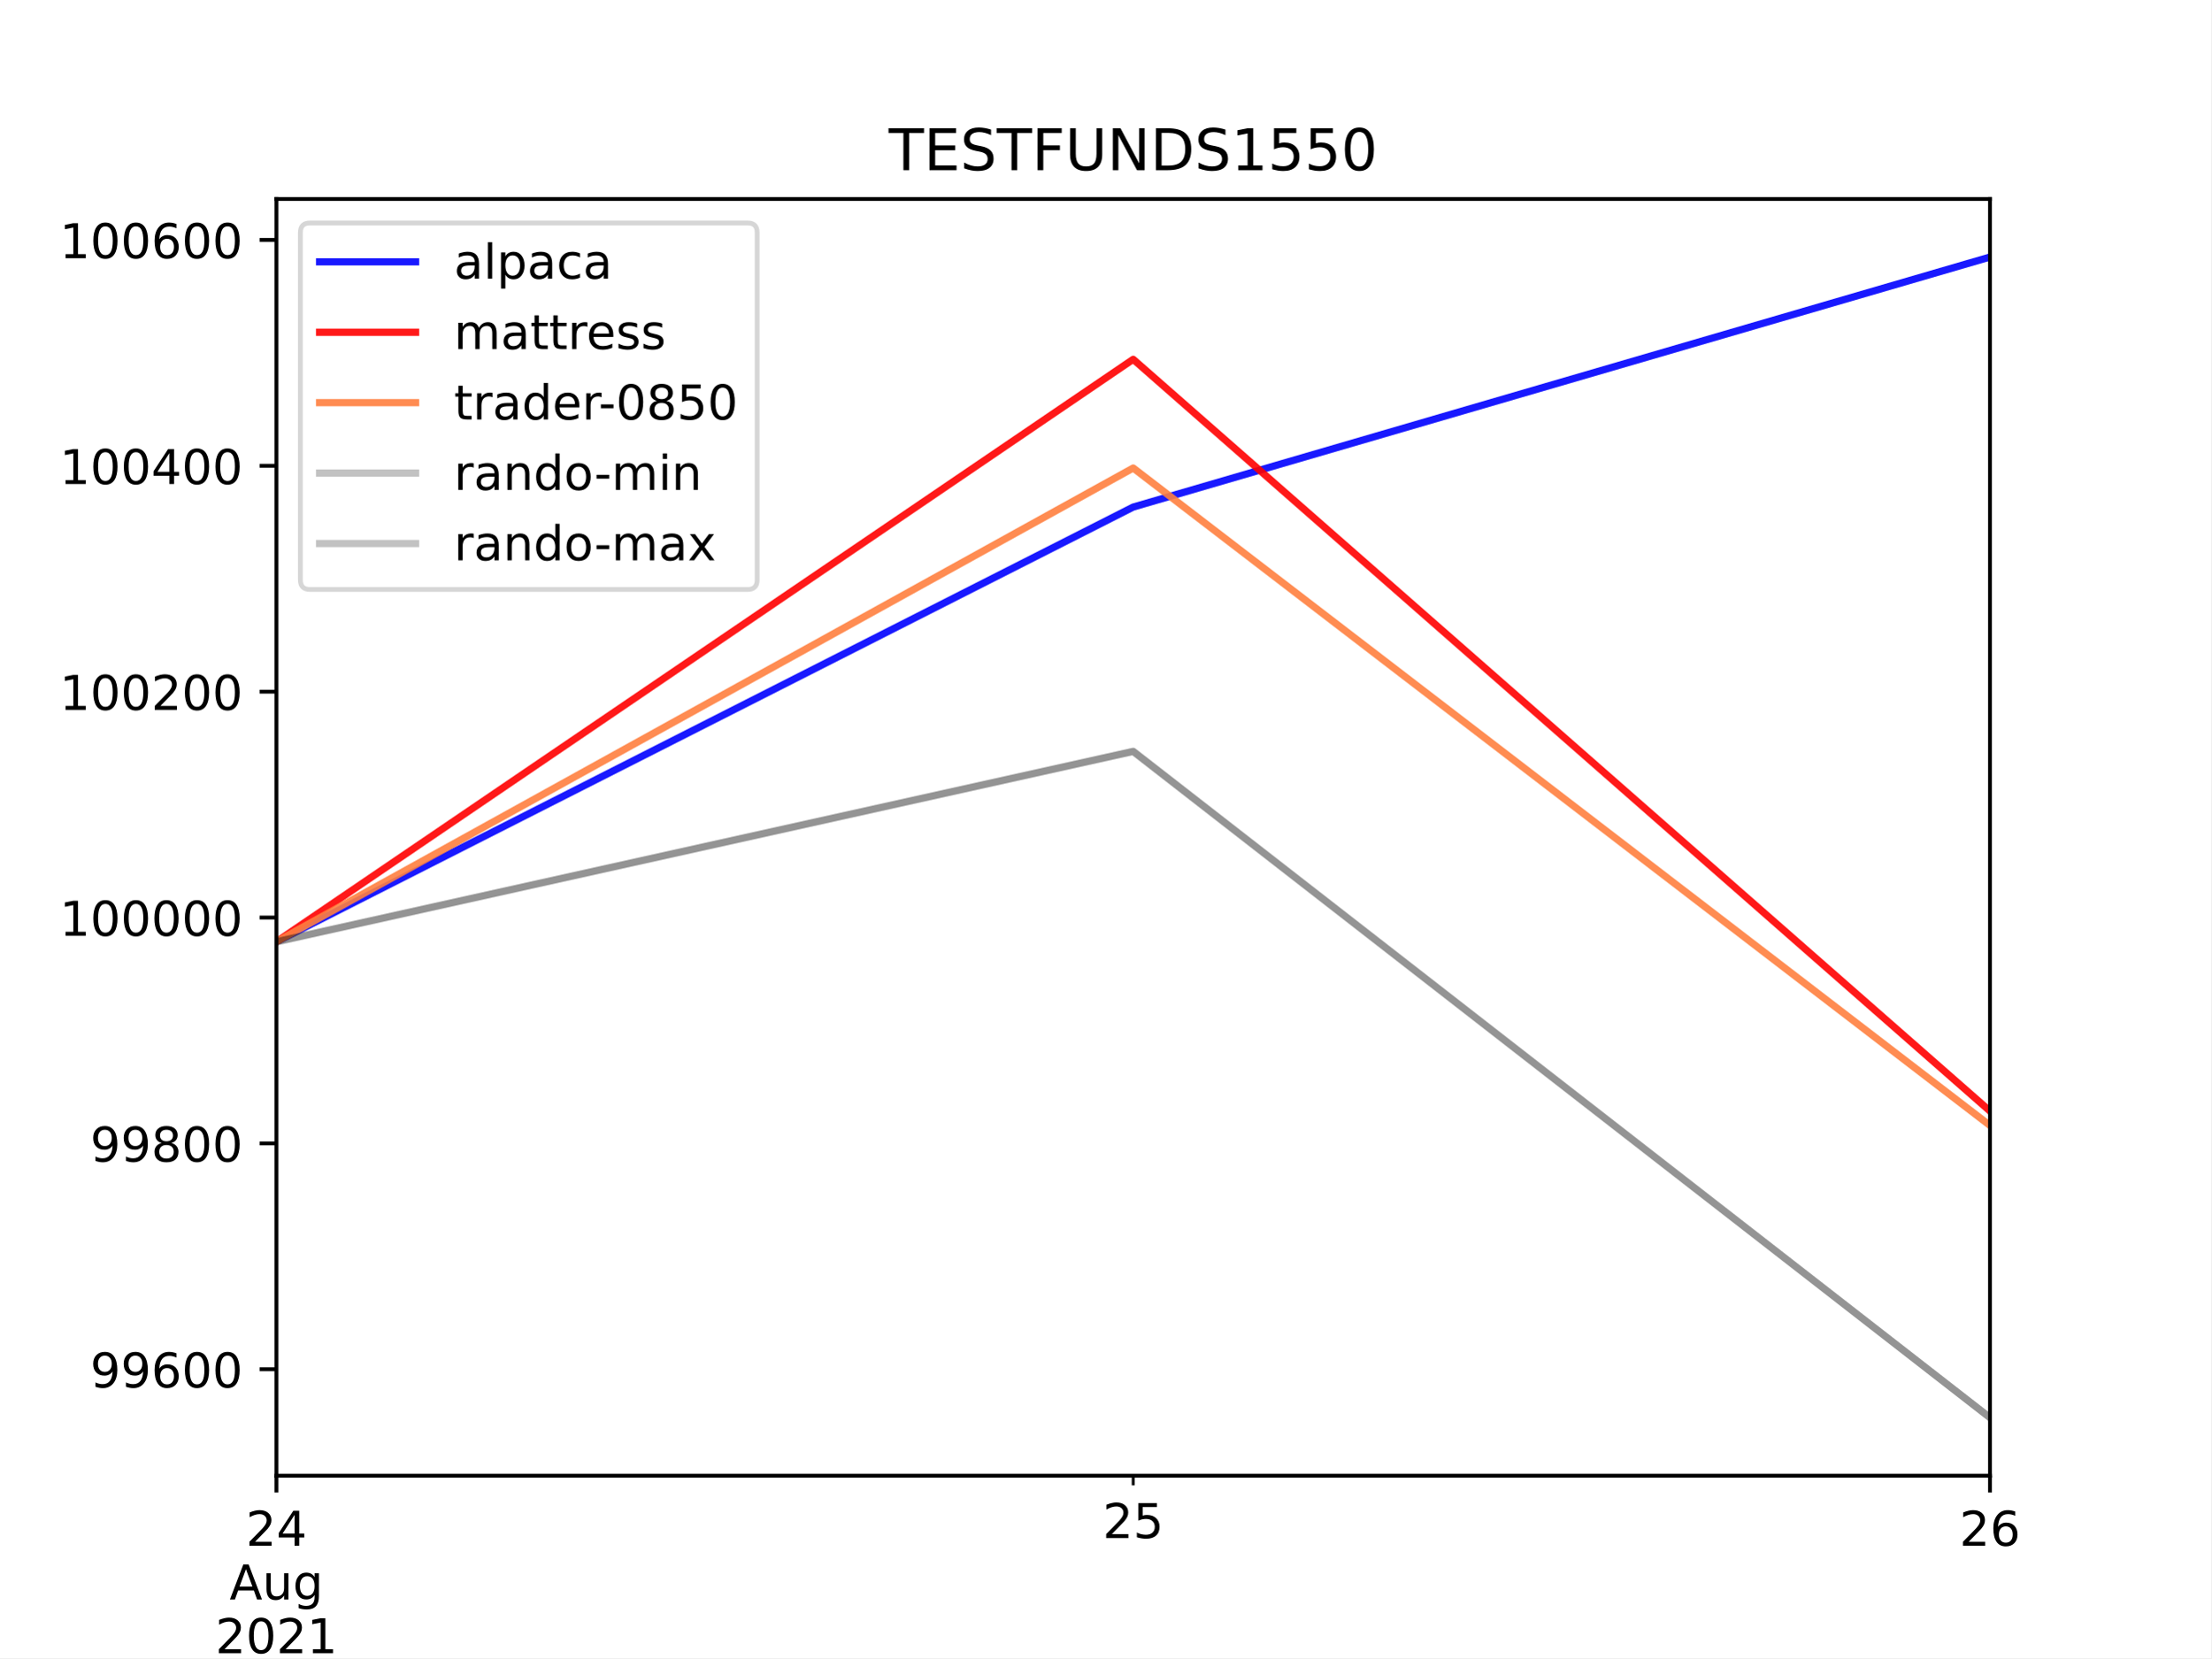
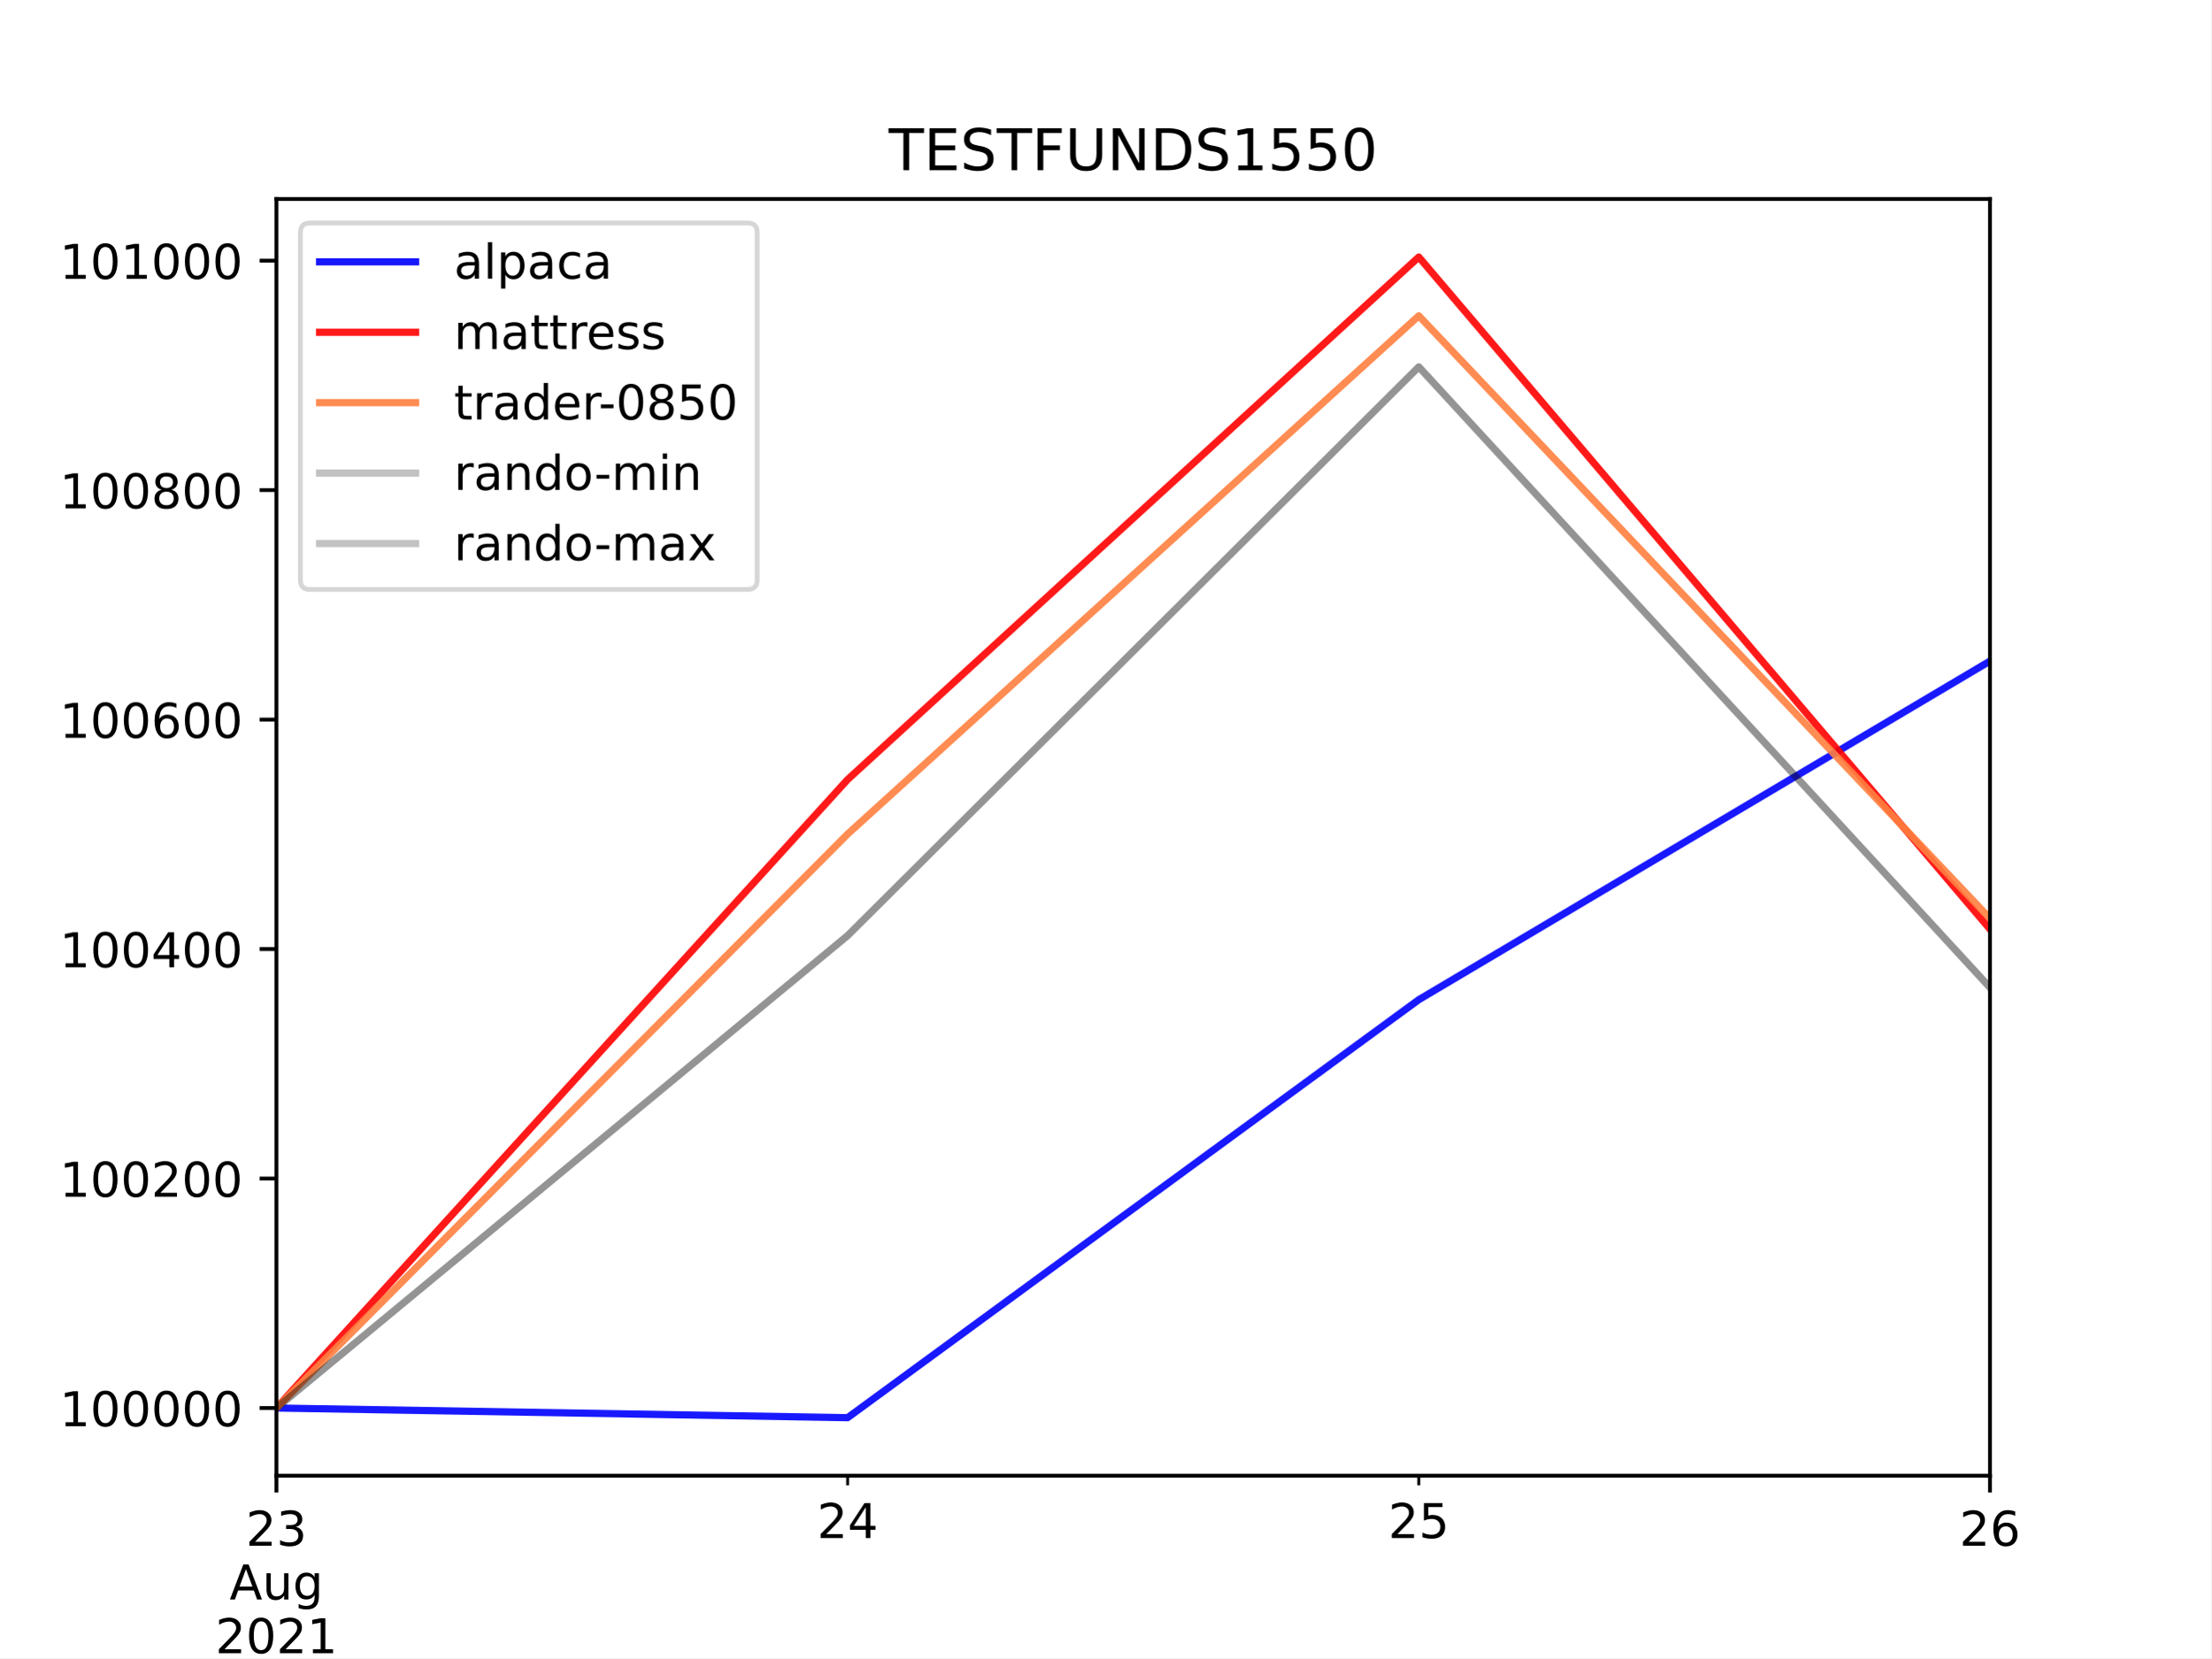
<svg xmlns="http://www.w3.org/2000/svg" xmlns:xlink="http://www.w3.org/1999/xlink" height="345.6pt" version="1.1" viewBox="0 0 460.8 345.6" width="460.8pt">
  <defs>
    <style type="text/css">*{stroke-linecap:butt;stroke-linejoin:round;}</style>
  </defs>
  <g id="figure_1">
    <g id="patch_1">
      <path d="M 0 345.6  L 460.8 345.6  L 460.8 0  L 0 0  z " style="fill:#ffffff;" />
    </g>
    <g id="axes_1">
      <g id="patch_2">
        <path d="M 57.6 307.584  L 414.72 307.584  L 414.72 41.472  L 57.6 41.472  z " style="fill:#ffffff;" />
      </g>
      <g id="matplotlib.axis_1">
        <g id="xtick_1">
          <g id="line2d_1">
            <defs>
-               <path d="M 0 0  L 0 3.5  " id="md093c572ae" style="stroke:#000000;stroke-width:0.8;" />
-             </defs>
-             <g>
-               <use style="stroke:#000000;stroke-width:0.8;" x="57.6" xlink:href="#md093c572ae" y="307.584" />
+               <path d="M 0 0  L 0 3.5  " id="m6c91803427" style="stroke:#000000;stroke-width:0.8;" />
+             </defs>
+             <g>
+               <use style="stroke:#000000;stroke-width:0.8;" x="57.6" xlink:href="#m6c91803427" y="307.584" />
            </g>
          </g>
          <g id="text_1">
            <g transform="translate(51.2375 322.1824)scale(0.1 -0.1)">
              <defs>
                <path d="M 1228 531  L 3431 531  L 3431 0  L 469 0  L 469 531  Q 828 903 1448 1529  Q 2069 2156 2228 2338  Q 2531 2678 2651 2914  Q 2772 3150 2772 3378  Q 2772 3750 2511 3984  Q 2250 4219 1831 4219  Q 1534 4219 1204 4116  Q 875 4013 500 3803  L 500 4441  Q 881 4594 1212 4672  Q 1544 4750 1819 4750  Q 2544 4750 2975 4387  Q 3406 4025 3406 3419  Q 3406 3131 3298 2873  Q 3191 2616 2906 2266  Q 2828 2175 2409 1742  Q 1991 1309 1228 531  z " id="DejaVuSans-32" transform="scale(0.015625)" />
-                 <path d="M 2419 4116  L 825 1625  L 2419 1625  L 2419 4116  z M 2253 4666  L 3047 4666  L 3047 1625  L 3713 1625  L 3713 1100  L 3047 1100  L 3047 0  L 2419 0  L 2419 1100  L 313 1100  L 313 1709  L 2253 4666  z " id="DejaVuSans-34" transform="scale(0.015625)" />
-               </defs>
-               <use xlink:href="#DejaVuSans-32" />
-               <use x="63.623" xlink:href="#DejaVuSans-34" />
+                 <path d="M 2597 2516  Q 3050 2419 3304 2112  Q 3559 1806 3559 1356  Q 3559 666 3084 287  Q 2609 -91 1734 -91  Q 1441 -91 1130 -33  Q 819 25 488 141  L 488 750  Q 750 597 1062 519  Q 1375 441 1716 441  Q 2309 441 2620 675  Q 2931 909 2931 1356  Q 2931 1769 2642 2001  Q 2353 2234 1838 2234  L 1294 2234  L 1294 2753  L 1863 2753  Q 2328 2753 2575 2939  Q 2822 3125 2822 3475  Q 2822 3834 2567 4026  Q 2313 4219 1838 4219  Q 1578 4219 1281 4162  Q 984 4106 628 3988  L 628 4550  Q 988 4650 1302 4700  Q 1616 4750 1894 4750  Q 2613 4750 3031 4423  Q 3450 4097 3450 3541  Q 3450 3153 3228 2886  Q 3006 2619 2597 2516  z " id="DejaVuSans-33" transform="scale(0.015625)" />
+               </defs>
+               <use xlink:href="#DejaVuSans-32" />
+               <use x="63.623" xlink:href="#DejaVuSans-33" />
            </g>
            <g transform="translate(47.83672 333.3802)scale(0.1 -0.1)">
              <defs>
                <path d="M 2188 4044  L 1331 1722  L 3047 1722  L 2188 4044  z M 1831 4666  L 2547 4666  L 4325 0  L 3669 0  L 3244 1197  L 1141 1197  L 716 0  L 50 0  L 1831 4666  z " id="DejaVuSans-41" transform="scale(0.015625)" />
                <path d="M 544 1381  L 544 3500  L 1119 3500  L 1119 1403  Q 1119 906 1312 657  Q 1506 409 1894 409  Q 2359 409 2629 706  Q 2900 1003 2900 1516  L 2900 3500  L 3475 3500  L 3475 0  L 2900 0  L 2900 538  Q 2691 219 2414 64  Q 2138 -91 1772 -91  Q 1169 -91 856 284  Q 544 659 544 1381  z M 1991 3584  L 1991 3584  z " id="DejaVuSans-75" transform="scale(0.015625)" />
                <path d="M 2906 1791  Q 2906 2416 2648 2759  Q 2391 3103 1925 3103  Q 1463 3103 1205 2759  Q 947 2416 947 1791  Q 947 1169 1205 825  Q 1463 481 1925 481  Q 2391 481 2648 825  Q 2906 1169 2906 1791  z M 3481 434  Q 3481 -459 3084 -895  Q 2688 -1331 1869 -1331  Q 1566 -1331 1297 -1286  Q 1028 -1241 775 -1147  L 775 -588  Q 1028 -725 1275 -790  Q 1522 -856 1778 -856  Q 2344 -856 2625 -561  Q 2906 -266 2906 331  L 2906 616  Q 2728 306 2450 153  Q 2172 0 1784 0  Q 1141 0 747 490  Q 353 981 353 1791  Q 353 2603 747 3093  Q 1141 3584 1784 3584  Q 2172 3584 2450 3431  Q 2728 3278 2906 2969  L 2906 3500  L 3481 3500  L 3481 434  z " id="DejaVuSans-67" transform="scale(0.015625)" />
              </defs>
              <use xlink:href="#DejaVuSans-41" />
              <use x="68.408" xlink:href="#DejaVuSans-75" />
              <use x="131.787" xlink:href="#DejaVuSans-67" />
            </g>
            <g transform="translate(44.875 344.5781)scale(0.1 -0.1)">
              <defs>
                <path d="M 2034 4250  Q 1547 4250 1301 3770  Q 1056 3291 1056 2328  Q 1056 1369 1301 889  Q 1547 409 2034 409  Q 2525 409 2770 889  Q 3016 1369 3016 2328  Q 3016 3291 2770 3770  Q 2525 4250 2034 4250  z M 2034 4750  Q 2819 4750 3233 4129  Q 3647 3509 3647 2328  Q 3647 1150 3233 529  Q 2819 -91 2034 -91  Q 1250 -91 836 529  Q 422 1150 422 2328  Q 422 3509 836 4129  Q 1250 4750 2034 4750  z " id="DejaVuSans-30" transform="scale(0.015625)" />
                <path d="M 794 531  L 1825 531  L 1825 4091  L 703 3866  L 703 4441  L 1819 4666  L 2450 4666  L 2450 531  L 3481 531  L 3481 0  L 794 0  L 794 531  z " id="DejaVuSans-31" transform="scale(0.015625)" />
              </defs>
              <use xlink:href="#DejaVuSans-32" />
              <use x="63.623" xlink:href="#DejaVuSans-30" />
              <use x="127.246" xlink:href="#DejaVuSans-32" />
              <use x="190.869" xlink:href="#DejaVuSans-31" />
            </g>
          </g>
        </g>
        <g id="xtick_2">
          <g id="line2d_2">
            <g>
-               <use style="stroke:#000000;stroke-width:0.8;" x="414.72" xlink:href="#md093c572ae" y="307.584" />
+               <use style="stroke:#000000;stroke-width:0.8;" x="414.72" xlink:href="#m6c91803427" y="307.584" />
            </g>
          </g>
          <g id="text_2">
            <g transform="translate(408.3575 322.1824)scale(0.1 -0.1)">
              <defs>
                <path d="M 2113 2584  Q 1688 2584 1439 2293  Q 1191 2003 1191 1497  Q 1191 994 1439 701  Q 1688 409 2113 409  Q 2538 409 2786 701  Q 3034 994 3034 1497  Q 3034 2003 2786 2293  Q 2538 2584 2113 2584  z M 3366 4563  L 3366 3988  Q 3128 4100 2886 4159  Q 2644 4219 2406 4219  Q 1781 4219 1451 3797  Q 1122 3375 1075 2522  Q 1259 2794 1537 2939  Q 1816 3084 2150 3084  Q 2853 3084 3261 2657  Q 3669 2231 3669 1497  Q 3669 778 3244 343  Q 2819 -91 2113 -91  Q 1303 -91 875 529  Q 447 1150 447 2328  Q 447 3434 972 4092  Q 1497 4750 2381 4750  Q 2619 4750 2861 4703  Q 3103 4656 3366 4563  z " id="DejaVuSans-36" transform="scale(0.015625)" />
              </defs>
              <use xlink:href="#DejaVuSans-32" />
              <use x="63.623" xlink:href="#DejaVuSans-36" />
            </g>
          </g>
        </g>
        <g id="xtick_3">
          <g id="line2d_3">
            <defs>
-               <path d="M 0 0  L 0 2  " id="m6a5b0fd7f8" style="stroke:#000000;stroke-width:0.6;" />
-             </defs>
-             <g>
-               <use style="stroke:#000000;stroke-width:0.6;" x="236.16" xlink:href="#m6a5b0fd7f8" y="307.584" />
+               <path d="M 0 0  L 0 2  " id="m2f136a6b36" style="stroke:#000000;stroke-width:0.6;" />
+             </defs>
+             <g>
+               <use style="stroke:#000000;stroke-width:0.6;" x="176.64" xlink:href="#m2f136a6b36" y="307.584" />
            </g>
          </g>
          <g id="text_3">
-             <g transform="translate(229.7975 320.5824)scale(0.1 -0.1)">
+             <g transform="translate(170.2775 320.5824)scale(0.1 -0.1)">
+               <defs>
+                 <path d="M 2419 4116  L 825 1625  L 2419 1625  L 2419 4116  z M 2253 4666  L 3047 4666  L 3047 1625  L 3713 1625  L 3713 1100  L 3047 1100  L 3047 0  L 2419 0  L 2419 1100  L 313 1100  L 313 1709  L 2253 4666  z " id="DejaVuSans-34" transform="scale(0.015625)" />
+               </defs>
+               <use xlink:href="#DejaVuSans-32" />
+               <use x="63.623" xlink:href="#DejaVuSans-34" />
+             </g>
+           </g>
+         </g>
+         <g id="xtick_4">
+           <g id="line2d_4">
+             <g>
+               <use style="stroke:#000000;stroke-width:0.6;" x="295.68" xlink:href="#m2f136a6b36" y="307.584" />
+             </g>
+           </g>
+           <g id="text_4">
+             <g transform="translate(289.3175 320.5824)scale(0.1 -0.1)">
              <defs>
                <path d="M 691 4666  L 3169 4666  L 3169 4134  L 1269 4134  L 1269 2991  Q 1406 3038 1543 3061  Q 1681 3084 1819 3084  Q 2600 3084 3056 2656  Q 3513 2228 3513 1497  Q 3513 744 3044 326  Q 2575 -91 1722 -91  Q 1428 -91 1123 -41  Q 819 9 494 109  L 494 744  Q 775 591 1075 516  Q 1375 441 1709 441  Q 2250 441 2565 725  Q 2881 1009 2881 1497  Q 2881 1984 2565 2268  Q 2250 2553 1709 2553  Q 1456 2553 1204 2497  Q 953 2441 691 2322  L 691 4666  z " id="DejaVuSans-35" transform="scale(0.015625)" />
              </defs>
              <use xlink:href="#DejaVuSans-32" />
              <use x="63.623" xlink:href="#DejaVuSans-35" />
            </g>
          </g>
        </g>
-         <g id="text_4">
+         <g id="text_5">
          <g transform="translate(224.885 358.2562)scale(0.1 -0.1)">
            <defs>
              <path d="M 2906 2969  L 2906 4863  L 3481 4863  L 3481 0  L 2906 0  L 2906 525  Q 2725 213 2448 61  Q 2172 -91 1784 -91  Q 1150 -91 751 415  Q 353 922 353 1747  Q 353 2572 751 3078  Q 1150 3584 1784 3584  Q 2172 3584 2448 3432  Q 2725 3281 2906 2969  z M 947 1747  Q 947 1113 1208 752  Q 1469 391 1925 391  Q 2381 391 2643 752  Q 2906 1113 2906 1747  Q 2906 2381 2643 2742  Q 2381 3103 1925 3103  Q 1469 3103 1208 2742  Q 947 2381 947 1747  z " id="DejaVuSans-64" transform="scale(0.015625)" />
              <path d="M 2194 1759  Q 1497 1759 1228 1600  Q 959 1441 959 1056  Q 959 750 1161 570  Q 1363 391 1709 391  Q 2188 391 2477 730  Q 2766 1069 2766 1631  L 2766 1759  L 2194 1759  z M 3341 1997  L 3341 0  L 2766 0  L 2766 531  Q 2569 213 2275 61  Q 1981 -91 1556 -91  Q 1019 -91 701 211  Q 384 513 384 1019  Q 384 1609 779 1909  Q 1175 2209 1959 2209  L 2766 2209  L 2766 2266  Q 2766 2663 2505 2880  Q 2244 3097 1772 3097  Q 1472 3097 1187 3025  Q 903 2953 641 2809  L 641 3341  Q 956 3463 1253 3523  Q 1550 3584 1831 3584  Q 2591 3584 2966 3190  Q 3341 2797 3341 1997  z " id="DejaVuSans-61" transform="scale(0.015625)" />
              <path d="M 1172 4494  L 1172 3500  L 2356 3500  L 2356 3053  L 1172 3053  L 1172 1153  Q 1172 725 1289 603  Q 1406 481 1766 481  L 2356 481  L 2356 0  L 1766 0  Q 1100 0 847 248  Q 594 497 594 1153  L 594 3053  L 172 3053  L 172 3500  L 594 3500  L 594 4494  L 1172 4494  z " id="DejaVuSans-74" transform="scale(0.015625)" />
              <path d="M 3597 1894  L 3597 1613  L 953 1613  Q 991 1019 1311 708  Q 1631 397 2203 397  Q 2534 397 2845 478  Q 3156 559 3463 722  L 3463 178  Q 3153 47 2828 -22  Q 2503 -91 2169 -91  Q 1331 -91 842 396  Q 353 884 353 1716  Q 353 2575 817 3079  Q 1281 3584 2069 3584  Q 2775 3584 3186 3129  Q 3597 2675 3597 1894  z M 3022 2063  Q 3016 2534 2758 2815  Q 2500 3097 2075 3097  Q 1594 3097 1305 2825  Q 1016 2553 972 2059  L 3022 2063  z " id="DejaVuSans-65" transform="scale(0.015625)" />
            </defs>
            <use xlink:href="#DejaVuSans-64" />
            <use x="63.477" xlink:href="#DejaVuSans-61" />
            <use x="124.756" xlink:href="#DejaVuSans-74" />
            <use x="163.965" xlink:href="#DejaVuSans-65" />
          </g>
        </g>
      </g>
      <g id="matplotlib.axis_2">
        <g id="ytick_1">
-           <g id="line2d_4">
-             <defs>
-               <path d="M 0 0  L -3.5 0  " id="m0ace458128" style="stroke:#000000;stroke-width:0.8;" />
-             </defs>
-             <g>
-               <use style="stroke:#000000;stroke-width:0.8;" x="57.6" xlink:href="#m0ace458128" y="285.398" />
-             </g>
-           </g>
-           <g id="text_5">
-             <g transform="translate(18.7875 289.1973)scale(0.1 -0.1)">
-               <defs>
-                 <path d="M 703 97  L 703 672  Q 941 559 1184 500  Q 1428 441 1663 441  Q 2288 441 2617 861  Q 2947 1281 2994 2138  Q 2813 1869 2534 1725  Q 2256 1581 1919 1581  Q 1219 1581 811 2004  Q 403 2428 403 3163  Q 403 3881 828 4315  Q 1253 4750 1959 4750  Q 2769 4750 3195 4129  Q 3622 3509 3622 2328  Q 3622 1225 3098 567  Q 2575 -91 1691 -91  Q 1453 -91 1209 -44  Q 966 3 703 97  z M 1959 2075  Q 2384 2075 2632 2365  Q 2881 2656 2881 3163  Q 2881 3666 2632 3958  Q 2384 4250 1959 4250  Q 1534 4250 1286 3958  Q 1038 3666 1038 3163  Q 1038 2656 1286 2365  Q 1534 2075 1959 2075  z " id="DejaVuSans-39" transform="scale(0.015625)" />
-               </defs>
-               <use xlink:href="#DejaVuSans-39" />
-               <use x="63.623" xlink:href="#DejaVuSans-39" />
-               <use x="127.246" xlink:href="#DejaVuSans-36" />
+           <g id="line2d_5">
+             <defs>
+               <path d="M 0 0  L -3.5 0  " id="m07034ea42c" style="stroke:#000000;stroke-width:0.8;" />
+             </defs>
+             <g>
+               <use style="stroke:#000000;stroke-width:0.8;" x="57.6" xlink:href="#m07034ea42c" y="293.476" />
+             </g>
+           </g>
+           <g id="text_6">
+             <g transform="translate(12.425 297.2754)scale(0.1 -0.1)">
+               <use xlink:href="#DejaVuSans-31" />
+               <use x="63.623" xlink:href="#DejaVuSans-30" />
+               <use x="127.246" xlink:href="#DejaVuSans-30" />
              <use x="190.869" xlink:href="#DejaVuSans-30" />
              <use x="254.492" xlink:href="#DejaVuSans-30" />
+               <use x="318.115" xlink:href="#DejaVuSans-30" />
            </g>
          </g>
        </g>
        <g id="ytick_2">
-           <g id="line2d_5">
-             <g>
-               <use style="stroke:#000000;stroke-width:0.8;" x="57.6" xlink:href="#m0ace458128" y="238.32" />
-             </g>
-           </g>
-           <g id="text_6">
-             <g transform="translate(18.7875 242.1192)scale(0.1 -0.1)">
+           <g id="line2d_6">
+             <g>
+               <use style="stroke:#000000;stroke-width:0.8;" x="57.6" xlink:href="#m07034ea42c" y="245.644" />
+             </g>
+           </g>
+           <g id="text_7">
+             <g transform="translate(12.425 249.443)scale(0.1 -0.1)">
+               <use xlink:href="#DejaVuSans-31" />
+               <use x="63.623" xlink:href="#DejaVuSans-30" />
+               <use x="127.246" xlink:href="#DejaVuSans-30" />
+               <use x="190.869" xlink:href="#DejaVuSans-32" />
+               <use x="254.492" xlink:href="#DejaVuSans-30" />
+               <use x="318.115" xlink:href="#DejaVuSans-30" />
+             </g>
+           </g>
+         </g>
+         <g id="ytick_3">
+           <g id="line2d_7">
+             <g>
+               <use style="stroke:#000000;stroke-width:0.8;" x="57.6" xlink:href="#m07034ea42c" y="197.811" />
+             </g>
+           </g>
+           <g id="text_8">
+             <g transform="translate(12.425 201.6106)scale(0.1 -0.1)">
+               <use xlink:href="#DejaVuSans-31" />
+               <use x="63.623" xlink:href="#DejaVuSans-30" />
+               <use x="127.246" xlink:href="#DejaVuSans-30" />
+               <use x="190.869" xlink:href="#DejaVuSans-34" />
+               <use x="254.492" xlink:href="#DejaVuSans-30" />
+               <use x="318.115" xlink:href="#DejaVuSans-30" />
+             </g>
+           </g>
+         </g>
+         <g id="ytick_4">
+           <g id="line2d_8">
+             <g>
+               <use style="stroke:#000000;stroke-width:0.8;" x="57.6" xlink:href="#m07034ea42c" y="149.979" />
+             </g>
+           </g>
+           <g id="text_9">
+             <g transform="translate(12.425 153.7782)scale(0.1 -0.1)">
+               <use xlink:href="#DejaVuSans-31" />
+               <use x="63.623" xlink:href="#DejaVuSans-30" />
+               <use x="127.246" xlink:href="#DejaVuSans-30" />
+               <use x="190.869" xlink:href="#DejaVuSans-36" />
+               <use x="254.492" xlink:href="#DejaVuSans-30" />
+               <use x="318.115" xlink:href="#DejaVuSans-30" />
+             </g>
+           </g>
+         </g>
+         <g id="ytick_5">
+           <g id="line2d_9">
+             <g>
+               <use style="stroke:#000000;stroke-width:0.8;" x="57.6" xlink:href="#m07034ea42c" y="102.147" />
+             </g>
+           </g>
+           <g id="text_10">
+             <g transform="translate(12.425 105.9458)scale(0.1 -0.1)">
              <defs>
                <path d="M 2034 2216  Q 1584 2216 1326 1975  Q 1069 1734 1069 1313  Q 1069 891 1326 650  Q 1584 409 2034 409  Q 2484 409 2743 651  Q 3003 894 3003 1313  Q 3003 1734 2745 1975  Q 2488 2216 2034 2216  z M 1403 2484  Q 997 2584 770 2862  Q 544 3141 544 3541  Q 544 4100 942 4425  Q 1341 4750 2034 4750  Q 2731 4750 3128 4425  Q 3525 4100 3525 3541  Q 3525 3141 3298 2862  Q 3072 2584 2669 2484  Q 3125 2378 3379 2068  Q 3634 1759 3634 1313  Q 3634 634 3220 271  Q 2806 -91 2034 -91  Q 1263 -91 848 271  Q 434 634 434 1313  Q 434 1759 690 2068  Q 947 2378 1403 2484  z M 1172 3481  Q 1172 3119 1398 2916  Q 1625 2713 2034 2713  Q 2441 2713 2670 2916  Q 2900 3119 2900 3481  Q 2900 3844 2670 4047  Q 2441 4250 2034 4250  Q 1625 4250 1398 4047  Q 1172 3844 1172 3481  z " id="DejaVuSans-38" transform="scale(0.015625)" />
              </defs>
-               <use xlink:href="#DejaVuSans-39" />
-               <use x="63.623" xlink:href="#DejaVuSans-39" />
-               <use x="127.246" xlink:href="#DejaVuSans-38" />
+               <use xlink:href="#DejaVuSans-31" />
+               <use x="63.623" xlink:href="#DejaVuSans-30" />
+               <use x="127.246" xlink:href="#DejaVuSans-30" />
+               <use x="190.869" xlink:href="#DejaVuSans-38" />
+               <use x="254.492" xlink:href="#DejaVuSans-30" />
+               <use x="318.115" xlink:href="#DejaVuSans-30" />
+             </g>
+           </g>
+         </g>
+         <g id="ytick_6">
+           <g id="line2d_10">
+             <g>
+               <use style="stroke:#000000;stroke-width:0.8;" x="57.6" xlink:href="#m07034ea42c" y="54.314" />
+             </g>
+           </g>
+           <g id="text_11">
+             <g transform="translate(12.425 58.11341)scale(0.1 -0.1)">
+               <use xlink:href="#DejaVuSans-31" />
+               <use x="63.623" xlink:href="#DejaVuSans-30" />
+               <use x="127.246" xlink:href="#DejaVuSans-31" />
              <use x="190.869" xlink:href="#DejaVuSans-30" />
              <use x="254.492" xlink:href="#DejaVuSans-30" />
-             </g>
-           </g>
-         </g>
-         <g id="ytick_3">
-           <g id="line2d_6">
-             <g>
-               <use style="stroke:#000000;stroke-width:0.8;" x="57.6" xlink:href="#m0ace458128" y="191.242" />
-             </g>
-           </g>
-           <g id="text_7">
-             <g transform="translate(12.425 195.0412)scale(0.1 -0.1)">
-               <use xlink:href="#DejaVuSans-31" />
-               <use x="63.623" xlink:href="#DejaVuSans-30" />
-               <use x="127.246" xlink:href="#DejaVuSans-30" />
-               <use x="190.869" xlink:href="#DejaVuSans-30" />
-               <use x="254.492" xlink:href="#DejaVuSans-30" />
-               <use x="318.115" xlink:href="#DejaVuSans-30" />
-             </g>
-           </g>
-         </g>
-         <g id="ytick_4">
-           <g id="line2d_7">
-             <g>
-               <use style="stroke:#000000;stroke-width:0.8;" x="57.6" xlink:href="#m0ace458128" y="144.164" />
-             </g>
-           </g>
-           <g id="text_8">
-             <g transform="translate(12.425 147.9632)scale(0.1 -0.1)">
-               <use xlink:href="#DejaVuSans-31" />
-               <use x="63.623" xlink:href="#DejaVuSans-30" />
-               <use x="127.246" xlink:href="#DejaVuSans-30" />
-               <use x="190.869" xlink:href="#DejaVuSans-32" />
-               <use x="254.492" xlink:href="#DejaVuSans-30" />
-               <use x="318.115" xlink:href="#DejaVuSans-30" />
-             </g>
-           </g>
-         </g>
-         <g id="ytick_5">
-           <g id="line2d_8">
-             <g>
-               <use style="stroke:#000000;stroke-width:0.8;" x="57.6" xlink:href="#m0ace458128" y="97.086" />
-             </g>
-           </g>
-           <g id="text_9">
-             <g transform="translate(12.425 100.8851)scale(0.1 -0.1)">
-               <use xlink:href="#DejaVuSans-31" />
-               <use x="63.623" xlink:href="#DejaVuSans-30" />
-               <use x="127.246" xlink:href="#DejaVuSans-30" />
-               <use x="190.869" xlink:href="#DejaVuSans-34" />
-               <use x="254.492" xlink:href="#DejaVuSans-30" />
-               <use x="318.115" xlink:href="#DejaVuSans-30" />
-             </g>
-           </g>
-         </g>
-         <g id="ytick_6">
-           <g id="line2d_9">
-             <g>
-               <use style="stroke:#000000;stroke-width:0.8;" x="57.6" xlink:href="#m0ace458128" y="50.008" />
-             </g>
-           </g>
-           <g id="text_10">
-             <g transform="translate(12.425 53.80711)scale(0.1 -0.1)">
-               <use xlink:href="#DejaVuSans-31" />
-               <use x="63.623" xlink:href="#DejaVuSans-30" />
-               <use x="127.246" xlink:href="#DejaVuSans-30" />
-               <use x="190.869" xlink:href="#DejaVuSans-36" />
-               <use x="254.492" xlink:href="#DejaVuSans-30" />
-               <use x="318.115" xlink:href="#DejaVuSans-30" />
-             </g>
-           </g>
-         </g>
-       </g>
-       <g id="line2d_10">
-         <path clip-path="url(#paca9987baa)" d="M 57.6 196.293  L 236.16 105.684  L 414.72 53.568  " style="fill:none;stroke:#0000ff;stroke-linecap:square;stroke-opacity:0.9;stroke-width:1.5;" />
+               <use x="318.115" xlink:href="#DejaVuSans-30" />
+             </g>
+           </g>
+         </g>
      </g>
      <g id="line2d_11">
-         <path clip-path="url(#paca9987baa)" d="M 57.6 196.293  L 236.16 74.886  L 414.72 231.587  " style="fill:none;stroke:#ff0000;stroke-linecap:square;stroke-opacity:0.9;stroke-width:1.5;" />
+         <path clip-path="url(#pb23bcf6205)" d="M 57.6 293.476  L 176.64 295.488  L 295.68 208.368  L 414.72 137.782  " style="fill:none;stroke:#0000ff;stroke-linecap:square;stroke-opacity:0.9;stroke-width:1.5;" />
      </g>
      <g id="line2d_12">
-         <path clip-path="url(#paca9987baa)" d="M 57.6 196.293  L 236.16 97.546  L 414.72 234.588  " style="fill:none;stroke:#ff8040;stroke-linecap:square;stroke-opacity:0.9;stroke-width:1.5;" />
+         <path clip-path="url(#pb23bcf6205)" d="M 57.6 293.476  L 176.64 162.481  L 295.68 53.568  L 414.72 193.663  " style="fill:none;stroke:#ff0000;stroke-linecap:square;stroke-opacity:0.9;stroke-width:1.5;" />
      </g>
      <g id="line2d_13">
-         <path clip-path="url(#paca9987baa)" d="M 57.6 196.293  L 236.16 156.614  L 414.72 295.488  " style="fill:none;stroke:#0d0d0d;stroke-linecap:square;stroke-opacity:0.25;stroke-width:1.5;" />
+         <path clip-path="url(#pb23bcf6205)" d="M 57.6 293.476  L 176.64 173.847  L 295.68 65.82  L 414.72 191.444  " style="fill:none;stroke:#ff8040;stroke-linecap:square;stroke-opacity:0.9;stroke-width:1.5;" />
      </g>
      <g id="line2d_14">
-         <path clip-path="url(#paca9987baa)" d="M 57.6 196.293  L 236.16 156.614  L 414.72 295.488  " style="fill:none;stroke:#0d0d0d;stroke-linecap:square;stroke-opacity:0.25;stroke-width:1.5;" />
+         <path clip-path="url(#pb23bcf6205)" d="M 57.6 293.476  L 176.64 195.015  L 295.68 76.463  L 414.72 205.839  " style="fill:none;stroke:#0d0d0d;stroke-linecap:square;stroke-opacity:0.25;stroke-width:1.5;" />
+       </g>
+       <g id="line2d_15">
+         <path clip-path="url(#pb23bcf6205)" d="M 57.6 293.476  L 176.64 195.015  L 295.68 76.463  L 414.72 205.839  " style="fill:none;stroke:#0d0d0d;stroke-linecap:square;stroke-opacity:0.25;stroke-width:1.5;" />
      </g>
      <g id="patch_3">
        <path d="M 57.6 307.584  L 57.6 41.472  " style="fill:none;stroke:#000000;stroke-linecap:square;stroke-linejoin:miter;stroke-width:0.8;" />
      </g>
      <g id="patch_4">
        <path d="M 414.72 307.584  L 414.72 41.472  " style="fill:none;stroke:#000000;stroke-linecap:square;stroke-linejoin:miter;stroke-width:0.8;" />
      </g>
      <g id="patch_5">
        <path d="M 57.6 307.584  L 414.72 307.584  " style="fill:none;stroke:#000000;stroke-linecap:square;stroke-linejoin:miter;stroke-width:0.8;" />
      </g>
      <g id="patch_6">
        <path d="M 57.6 41.472  L 414.72 41.472  " style="fill:none;stroke:#000000;stroke-linecap:square;stroke-linejoin:miter;stroke-width:0.8;" />
      </g>
-       <g id="text_11">
+       <g id="text_12">
        <g transform="translate(185.2003 35.472)scale(0.12 -0.12)">
          <defs>
            <path d="M -19 4666  L 3928 4666  L 3928 4134  L 2272 4134  L 2272 0  L 1638 0  L 1638 4134  L -19 4134  L -19 4666  z " id="DejaVuSans-54" transform="scale(0.015625)" />
            <path d="M 628 4666  L 3578 4666  L 3578 4134  L 1259 4134  L 1259 2753  L 3481 2753  L 3481 2222  L 1259 2222  L 1259 531  L 3634 531  L 3634 0  L 628 0  L 628 4666  z " id="DejaVuSans-45" transform="scale(0.015625)" />
            <path d="M 3425 4513  L 3425 3897  Q 3066 4069 2747 4153  Q 2428 4238 2131 4238  Q 1616 4238 1336 4038  Q 1056 3838 1056 3469  Q 1056 3159 1242 3001  Q 1428 2844 1947 2747  L 2328 2669  Q 3034 2534 3370 2195  Q 3706 1856 3706 1288  Q 3706 609 3251 259  Q 2797 -91 1919 -91  Q 1588 -91 1214 -16  Q 841 59 441 206  L 441 856  Q 825 641 1194 531  Q 1563 422 1919 422  Q 2459 422 2753 634  Q 3047 847 3047 1241  Q 3047 1584 2836 1778  Q 2625 1972 2144 2069  L 1759 2144  Q 1053 2284 737 2584  Q 422 2884 422 3419  Q 422 4038 858 4394  Q 1294 4750 2059 4750  Q 2388 4750 2728 4690  Q 3069 4631 3425 4513  z " id="DejaVuSans-53" transform="scale(0.015625)" />
            <path d="M 628 4666  L 3309 4666  L 3309 4134  L 1259 4134  L 1259 2759  L 3109 2759  L 3109 2228  L 1259 2228  L 1259 0  L 628 0  L 628 4666  z " id="DejaVuSans-46" transform="scale(0.015625)" />
            <path d="M 556 4666  L 1191 4666  L 1191 1831  Q 1191 1081 1462 751  Q 1734 422 2344 422  Q 2950 422 3222 751  Q 3494 1081 3494 1831  L 3494 4666  L 4128 4666  L 4128 1753  Q 4128 841 3676 375  Q 3225 -91 2344 -91  Q 1459 -91 1007 375  Q 556 841 556 1753  L 556 4666  z " id="DejaVuSans-55" transform="scale(0.015625)" />
            <path d="M 628 4666  L 1478 4666  L 3547 763  L 3547 4666  L 4159 4666  L 4159 0  L 3309 0  L 1241 3903  L 1241 0  L 628 0  L 628 4666  z " id="DejaVuSans-4e" transform="scale(0.015625)" />
            <path d="M 1259 4147  L 1259 519  L 2022 519  Q 2988 519 3436 956  Q 3884 1394 3884 2338  Q 3884 3275 3436 3711  Q 2988 4147 2022 4147  L 1259 4147  z M 628 4666  L 1925 4666  Q 3281 4666 3915 4102  Q 4550 3538 4550 2338  Q 4550 1131 3912 565  Q 3275 0 1925 0  L 628 0  L 628 4666  z " id="DejaVuSans-44" transform="scale(0.015625)" />
          </defs>
          <use xlink:href="#DejaVuSans-54" />
          <use x="61.084" xlink:href="#DejaVuSans-45" />
          <use x="124.268" xlink:href="#DejaVuSans-53" />
          <use x="187.744" xlink:href="#DejaVuSans-54" />
          <use x="248.828" xlink:href="#DejaVuSans-46" />
          <use x="306.348" xlink:href="#DejaVuSans-55" />
          <use x="379.541" xlink:href="#DejaVuSans-4e" />
          <use x="454.346" xlink:href="#DejaVuSans-44" />
          <use x="531.348" xlink:href="#DejaVuSans-53" />
          <use x="594.824" xlink:href="#DejaVuSans-31" />
          <use x="658.447" xlink:href="#DejaVuSans-35" />
          <use x="722.07" xlink:href="#DejaVuSans-35" />
          <use x="785.693" xlink:href="#DejaVuSans-30" />
        </g>
      </g>
      <g id="legend_1">
        <g id="patch_7">
          <path d="M 64.6 122.863  L 155.792 122.863  Q 157.792 122.863 157.792 120.863  L 157.792 48.472  Q 157.792 46.472 155.792 46.472  L 64.6 46.472  Q 62.6 46.472 62.6 48.472  L 62.6 120.863  Q 62.6 122.863 64.6 122.863  z " style="fill:#ffffff;opacity:0.8;stroke:#cccccc;stroke-linejoin:miter;" />
        </g>
-         <g id="line2d_15">
+         <g id="line2d_16">
          <path d="M 66.6 54.57  L 86.6 54.57  " style="fill:none;stroke:#0000ff;stroke-linecap:square;stroke-opacity:0.9;stroke-width:1.5;" />
        </g>
-         <g id="line2d_16" />
-         <g id="text_12">
+         <g id="line2d_17" />
+         <g id="text_13">
          <g transform="translate(94.6 58.07044)scale(0.1 -0.1)">
            <defs>
              <path d="M 603 4863  L 1178 4863  L 1178 0  L 603 0  L 603 4863  z " id="DejaVuSans-6c" transform="scale(0.015625)" />
              <path d="M 1159 525  L 1159 -1331  L 581 -1331  L 581 3500  L 1159 3500  L 1159 2969  Q 1341 3281 1617 3432  Q 1894 3584 2278 3584  Q 2916 3584 3314 3078  Q 3713 2572 3713 1747  Q 3713 922 3314 415  Q 2916 -91 2278 -91  Q 1894 -91 1617 61  Q 1341 213 1159 525  z M 3116 1747  Q 3116 2381 2855 2742  Q 2594 3103 2138 3103  Q 1681 3103 1420 2742  Q 1159 2381 1159 1747  Q 1159 1113 1420 752  Q 1681 391 2138 391  Q 2594 391 2855 752  Q 3116 1113 3116 1747  z " id="DejaVuSans-70" transform="scale(0.015625)" />
              <path d="M 3122 3366  L 3122 2828  Q 2878 2963 2633 3030  Q 2388 3097 2138 3097  Q 1578 3097 1268 2742  Q 959 2388 959 1747  Q 959 1106 1268 751  Q 1578 397 2138 397  Q 2388 397 2633 464  Q 2878 531 3122 666  L 3122 134  Q 2881 22 2623 -34  Q 2366 -91 2075 -91  Q 1284 -91 818 406  Q 353 903 353 1747  Q 353 2603 823 3093  Q 1294 3584 2113 3584  Q 2378 3584 2631 3529  Q 2884 3475 3122 3366  z " id="DejaVuSans-63" transform="scale(0.015625)" />
            </defs>
            <use xlink:href="#DejaVuSans-61" />
            <use x="61.279" xlink:href="#DejaVuSans-6c" />
            <use x="89.062" xlink:href="#DejaVuSans-70" />
            <use x="152.539" xlink:href="#DejaVuSans-61" />
            <use x="213.818" xlink:href="#DejaVuSans-63" />
            <use x="268.799" xlink:href="#DejaVuSans-61" />
          </g>
        </g>
-         <g id="line2d_17">
+         <g id="line2d_18">
          <path d="M 66.6 69.249  L 86.6 69.249  " style="fill:none;stroke:#ff0000;stroke-linecap:square;stroke-opacity:0.9;stroke-width:1.5;" />
        </g>
-         <g id="line2d_18" />
-         <g id="text_13">
+         <g id="line2d_19" />
+         <g id="text_14">
          <g transform="translate(94.6 72.74856)scale(0.1 -0.1)">
            <defs>
              <path d="M 3328 2828  Q 3544 3216 3844 3400  Q 4144 3584 4550 3584  Q 5097 3584 5394 3201  Q 5691 2819 5691 2113  L 5691 0  L 5113 0  L 5113 2094  Q 5113 2597 4934 2840  Q 4756 3084 4391 3084  Q 3944 3084 3684 2787  Q 3425 2491 3425 1978  L 3425 0  L 2847 0  L 2847 2094  Q 2847 2600 2669 2842  Q 2491 3084 2119 3084  Q 1678 3084 1418 2786  Q 1159 2488 1159 1978  L 1159 0  L 581 0  L 581 3500  L 1159 3500  L 1159 2956  Q 1356 3278 1631 3431  Q 1906 3584 2284 3584  Q 2666 3584 2933 3390  Q 3200 3197 3328 2828  z " id="DejaVuSans-6d" transform="scale(0.015625)" />
              <path d="M 2631 2963  Q 2534 3019 2420 3045  Q 2306 3072 2169 3072  Q 1681 3072 1420 2755  Q 1159 2438 1159 1844  L 1159 0  L 581 0  L 581 3500  L 1159 3500  L 1159 2956  Q 1341 3275 1631 3429  Q 1922 3584 2338 3584  Q 2397 3584 2469 3576  Q 2541 3569 2628 3553  L 2631 2963  z " id="DejaVuSans-72" transform="scale(0.015625)" />
              <path d="M 2834 3397  L 2834 2853  Q 2591 2978 2328 3040  Q 2066 3103 1784 3103  Q 1356 3103 1142 2972  Q 928 2841 928 2578  Q 928 2378 1081 2264  Q 1234 2150 1697 2047  L 1894 2003  Q 2506 1872 2764 1633  Q 3022 1394 3022 966  Q 3022 478 2636 193  Q 2250 -91 1575 -91  Q 1294 -91 989 -36  Q 684 19 347 128  L 347 722  Q 666 556 975 473  Q 1284 391 1588 391  Q 1994 391 2212 530  Q 2431 669 2431 922  Q 2431 1156 2273 1281  Q 2116 1406 1581 1522  L 1381 1569  Q 847 1681 609 1914  Q 372 2147 372 2553  Q 372 3047 722 3315  Q 1072 3584 1716 3584  Q 2034 3584 2315 3537  Q 2597 3491 2834 3397  z " id="DejaVuSans-73" transform="scale(0.015625)" />
            </defs>
            <use xlink:href="#DejaVuSans-6d" />
            <use x="97.412" xlink:href="#DejaVuSans-61" />
            <use x="158.691" xlink:href="#DejaVuSans-74" />
            <use x="197.9" xlink:href="#DejaVuSans-74" />
            <use x="237.109" xlink:href="#DejaVuSans-72" />
            <use x="275.973" xlink:href="#DejaVuSans-65" />
            <use x="337.496" xlink:href="#DejaVuSans-73" />
            <use x="389.596" xlink:href="#DejaVuSans-73" />
          </g>
        </g>
-         <g id="line2d_19">
+         <g id="line2d_20">
          <path d="M 66.6 83.927  L 86.6 83.927  " style="fill:none;stroke:#ff8040;stroke-linecap:square;stroke-opacity:0.9;stroke-width:1.5;" />
        </g>
-         <g id="line2d_20" />
-         <g id="text_14">
+         <g id="line2d_21" />
+         <g id="text_15">
          <g transform="translate(94.6 87.42669)scale(0.1 -0.1)">
            <defs>
              <path d="M 313 2009  L 1997 2009  L 1997 1497  L 313 1497  L 313 2009  z " id="DejaVuSans-2d" transform="scale(0.015625)" />
            </defs>
            <use xlink:href="#DejaVuSans-74" />
            <use x="39.209" xlink:href="#DejaVuSans-72" />
            <use x="80.322" xlink:href="#DejaVuSans-61" />
            <use x="141.602" xlink:href="#DejaVuSans-64" />
            <use x="205.078" xlink:href="#DejaVuSans-65" />
            <use x="266.602" xlink:href="#DejaVuSans-72" />
            <use x="301.34" xlink:href="#DejaVuSans-2d" />
            <use x="337.424" xlink:href="#DejaVuSans-30" />
            <use x="401.047" xlink:href="#DejaVuSans-38" />
            <use x="464.67" xlink:href="#DejaVuSans-35" />
            <use x="528.293" xlink:href="#DejaVuSans-30" />
          </g>
        </g>
-         <g id="line2d_21">
+         <g id="line2d_22">
          <path d="M 66.6 98.605  L 86.6 98.605  " style="fill:none;stroke:#0d0d0d;stroke-linecap:square;stroke-opacity:0.25;stroke-width:1.5;" />
        </g>
-         <g id="line2d_22" />
-         <g id="text_15">
+         <g id="line2d_23" />
+         <g id="text_16">
          <g transform="translate(94.6 102.1048)scale(0.1 -0.1)">
            <defs>
              <path d="M 3513 2113  L 3513 0  L 2938 0  L 2938 2094  Q 2938 2591 2744 2837  Q 2550 3084 2163 3084  Q 1697 3084 1428 2787  Q 1159 2491 1159 1978  L 1159 0  L 581 0  L 581 3500  L 1159 3500  L 1159 2956  Q 1366 3272 1645 3428  Q 1925 3584 2291 3584  Q 2894 3584 3203 3211  Q 3513 2838 3513 2113  z " id="DejaVuSans-6e" transform="scale(0.015625)" />
              <path d="M 1959 3097  Q 1497 3097 1228 2736  Q 959 2375 959 1747  Q 959 1119 1226 758  Q 1494 397 1959 397  Q 2419 397 2687 759  Q 2956 1122 2956 1747  Q 2956 2369 2687 2733  Q 2419 3097 1959 3097  z M 1959 3584  Q 2709 3584 3137 3096  Q 3566 2609 3566 1747  Q 3566 888 3137 398  Q 2709 -91 1959 -91  Q 1206 -91 779 398  Q 353 888 353 1747  Q 353 2609 779 3096  Q 1206 3584 1959 3584  z " id="DejaVuSans-6f" transform="scale(0.015625)" />
              <path d="M 603 3500  L 1178 3500  L 1178 0  L 603 0  L 603 3500  z M 603 4863  L 1178 4863  L 1178 4134  L 603 4134  L 603 4863  z " id="DejaVuSans-69" transform="scale(0.015625)" />
            </defs>
            <use xlink:href="#DejaVuSans-72" />
            <use x="41.113" xlink:href="#DejaVuSans-61" />
            <use x="102.393" xlink:href="#DejaVuSans-6e" />
            <use x="165.771" xlink:href="#DejaVuSans-64" />
            <use x="229.248" xlink:href="#DejaVuSans-6f" />
            <use x="292.305" xlink:href="#DejaVuSans-2d" />
            <use x="328.389" xlink:href="#DejaVuSans-6d" />
            <use x="425.801" xlink:href="#DejaVuSans-69" />
            <use x="453.584" xlink:href="#DejaVuSans-6e" />
          </g>
        </g>
-         <g id="line2d_23">
+         <g id="line2d_24">
          <path d="M 66.6 113.283  L 86.6 113.283  " style="fill:none;stroke:#0d0d0d;stroke-linecap:square;stroke-opacity:0.25;stroke-width:1.5;" />
        </g>
-         <g id="line2d_24" />
-         <g id="text_16">
+         <g id="line2d_25" />
+         <g id="text_17">
          <g transform="translate(94.6 116.7829)scale(0.1 -0.1)">
            <defs>
              <path d="M 3513 3500  L 2247 1797  L 3578 0  L 2900 0  L 1881 1375  L 863 0  L 184 0  L 1544 1831  L 300 3500  L 978 3500  L 1906 2253  L 2834 3500  L 3513 3500  z " id="DejaVuSans-78" transform="scale(0.015625)" />
            </defs>
            <use xlink:href="#DejaVuSans-72" />
            <use x="41.113" xlink:href="#DejaVuSans-61" />
            <use x="102.393" xlink:href="#DejaVuSans-6e" />
            <use x="165.771" xlink:href="#DejaVuSans-64" />
            <use x="229.248" xlink:href="#DejaVuSans-6f" />
            <use x="292.305" xlink:href="#DejaVuSans-2d" />
            <use x="328.389" xlink:href="#DejaVuSans-6d" />
            <use x="425.801" xlink:href="#DejaVuSans-61" />
            <use x="487.08" xlink:href="#DejaVuSans-78" />
          </g>
        </g>
      </g>
    </g>
  </g>
  <defs>
-     <clipPath id="paca9987baa">
+     <clipPath id="pb23bcf6205">
      <rect height="266.112" width="357.12" x="57.6" y="41.472" />
    </clipPath>
  </defs>
</svg>
